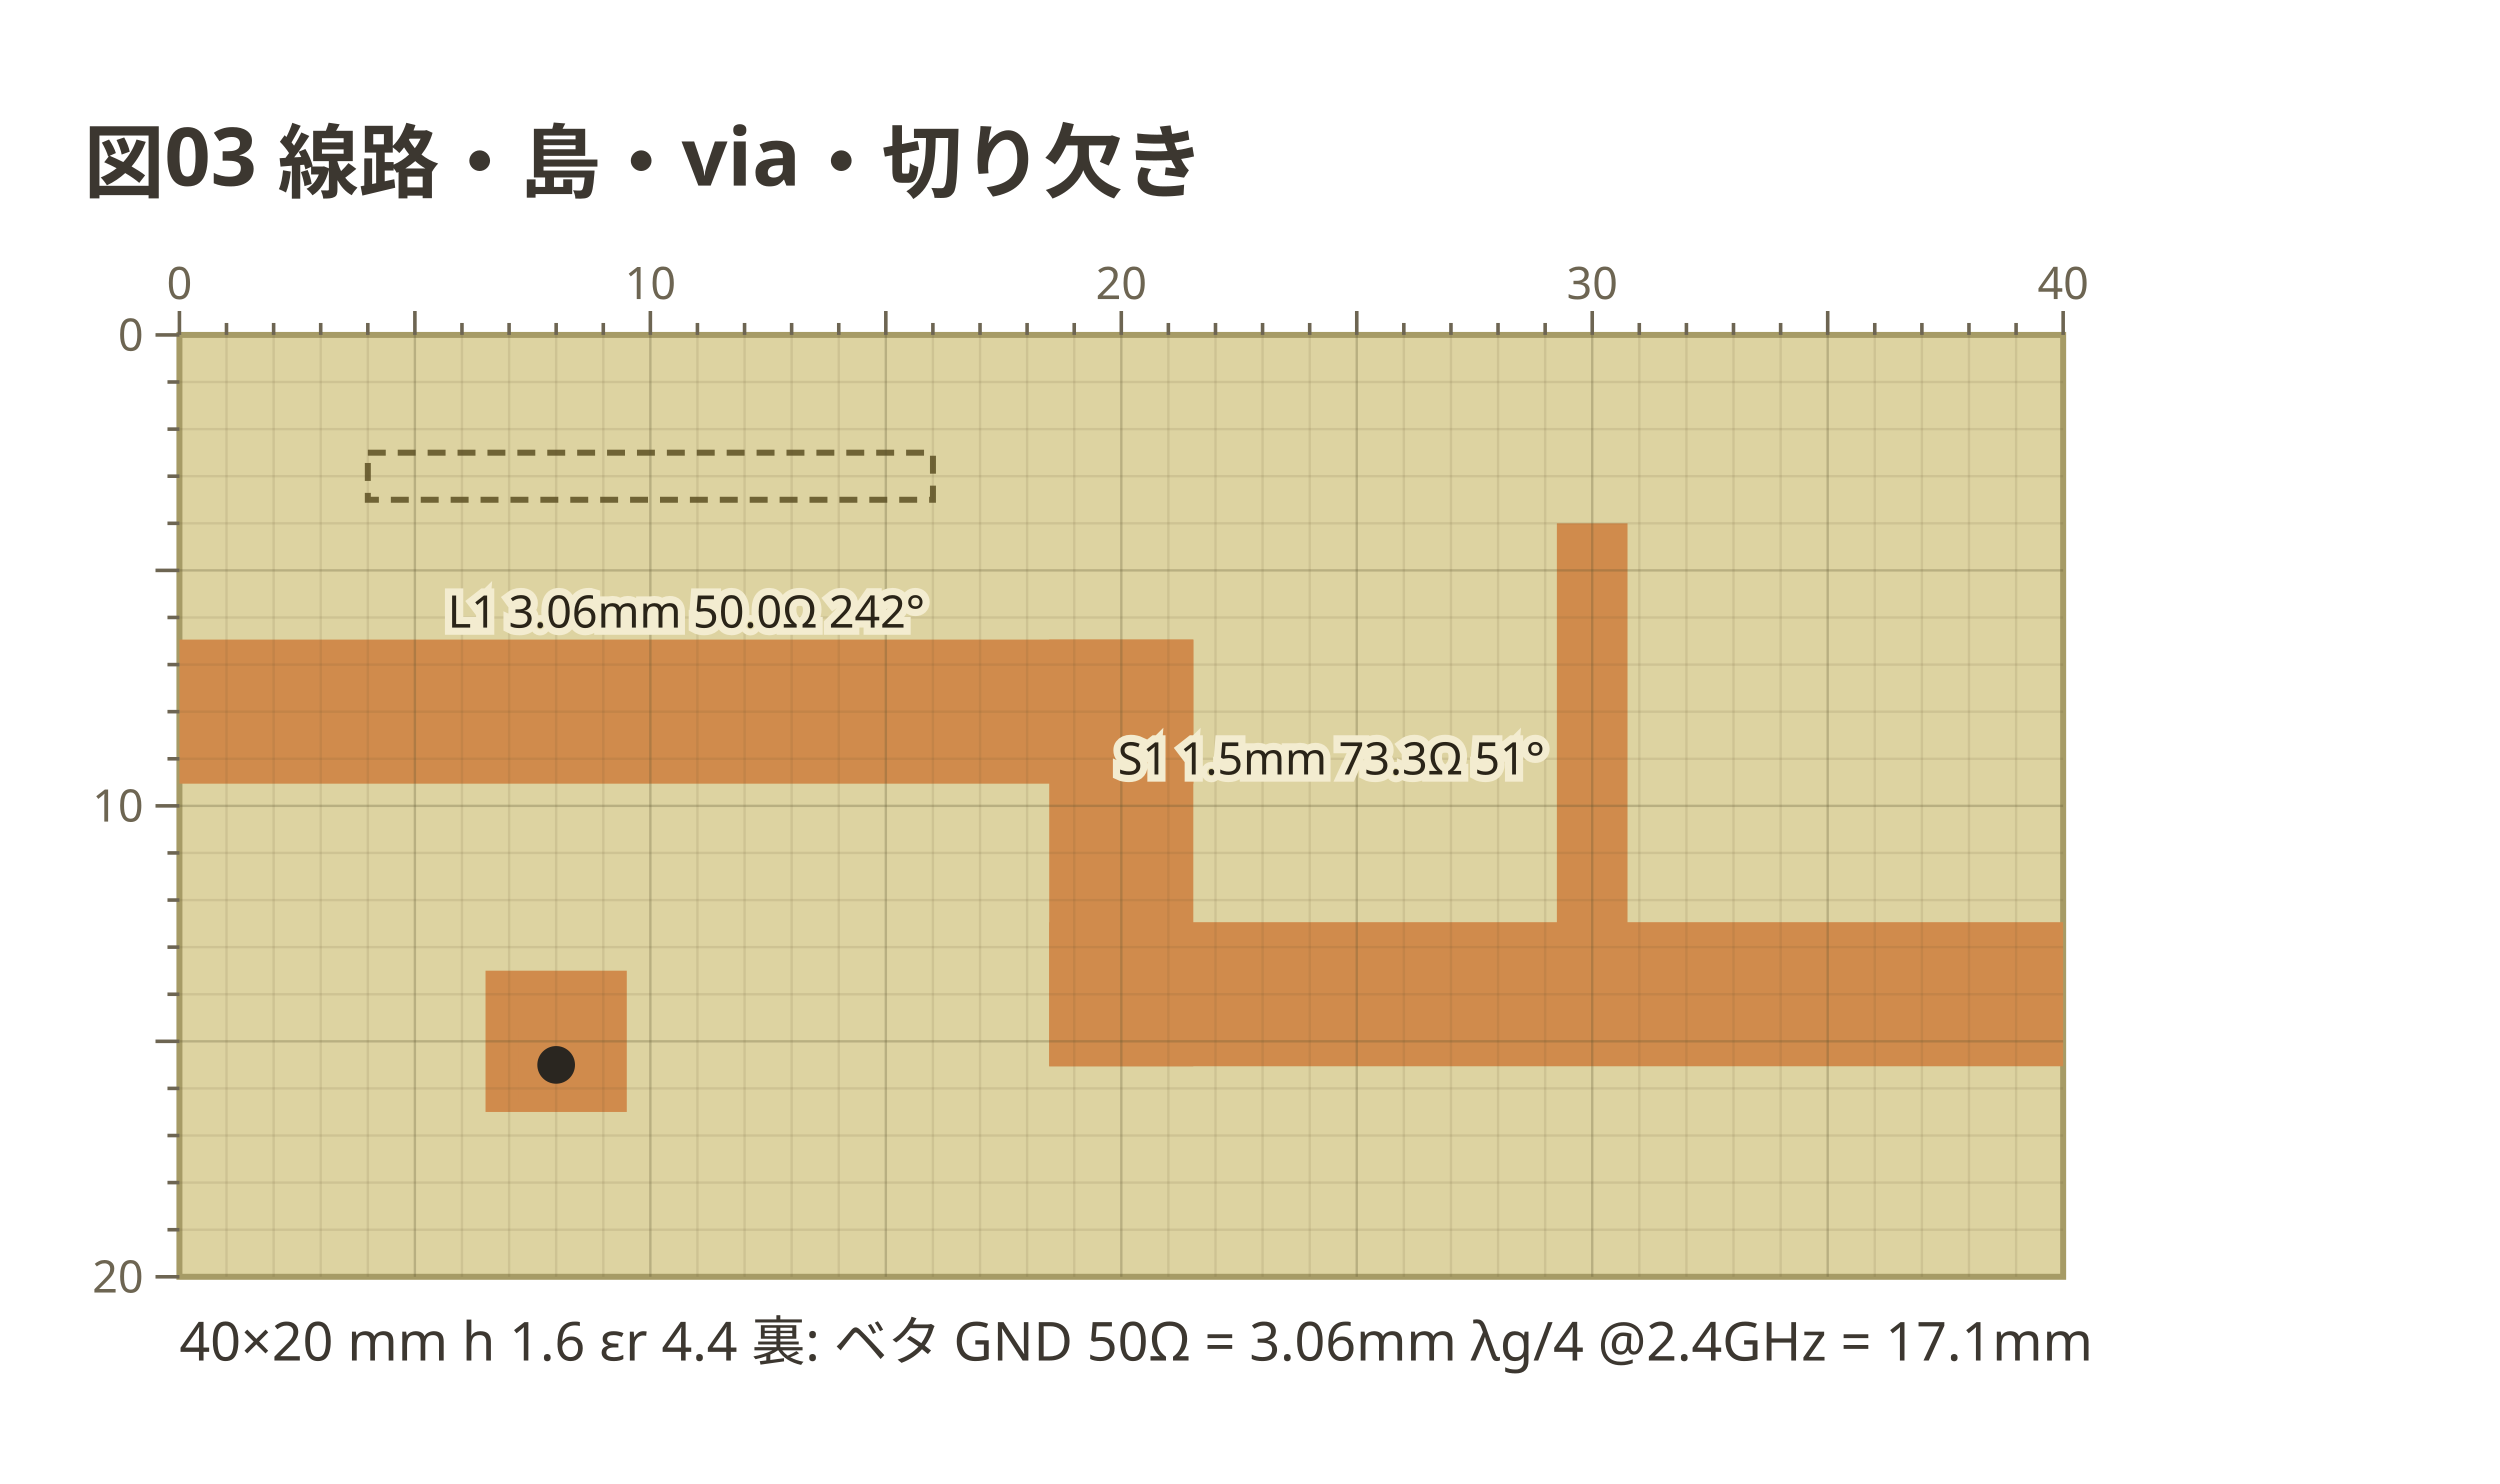
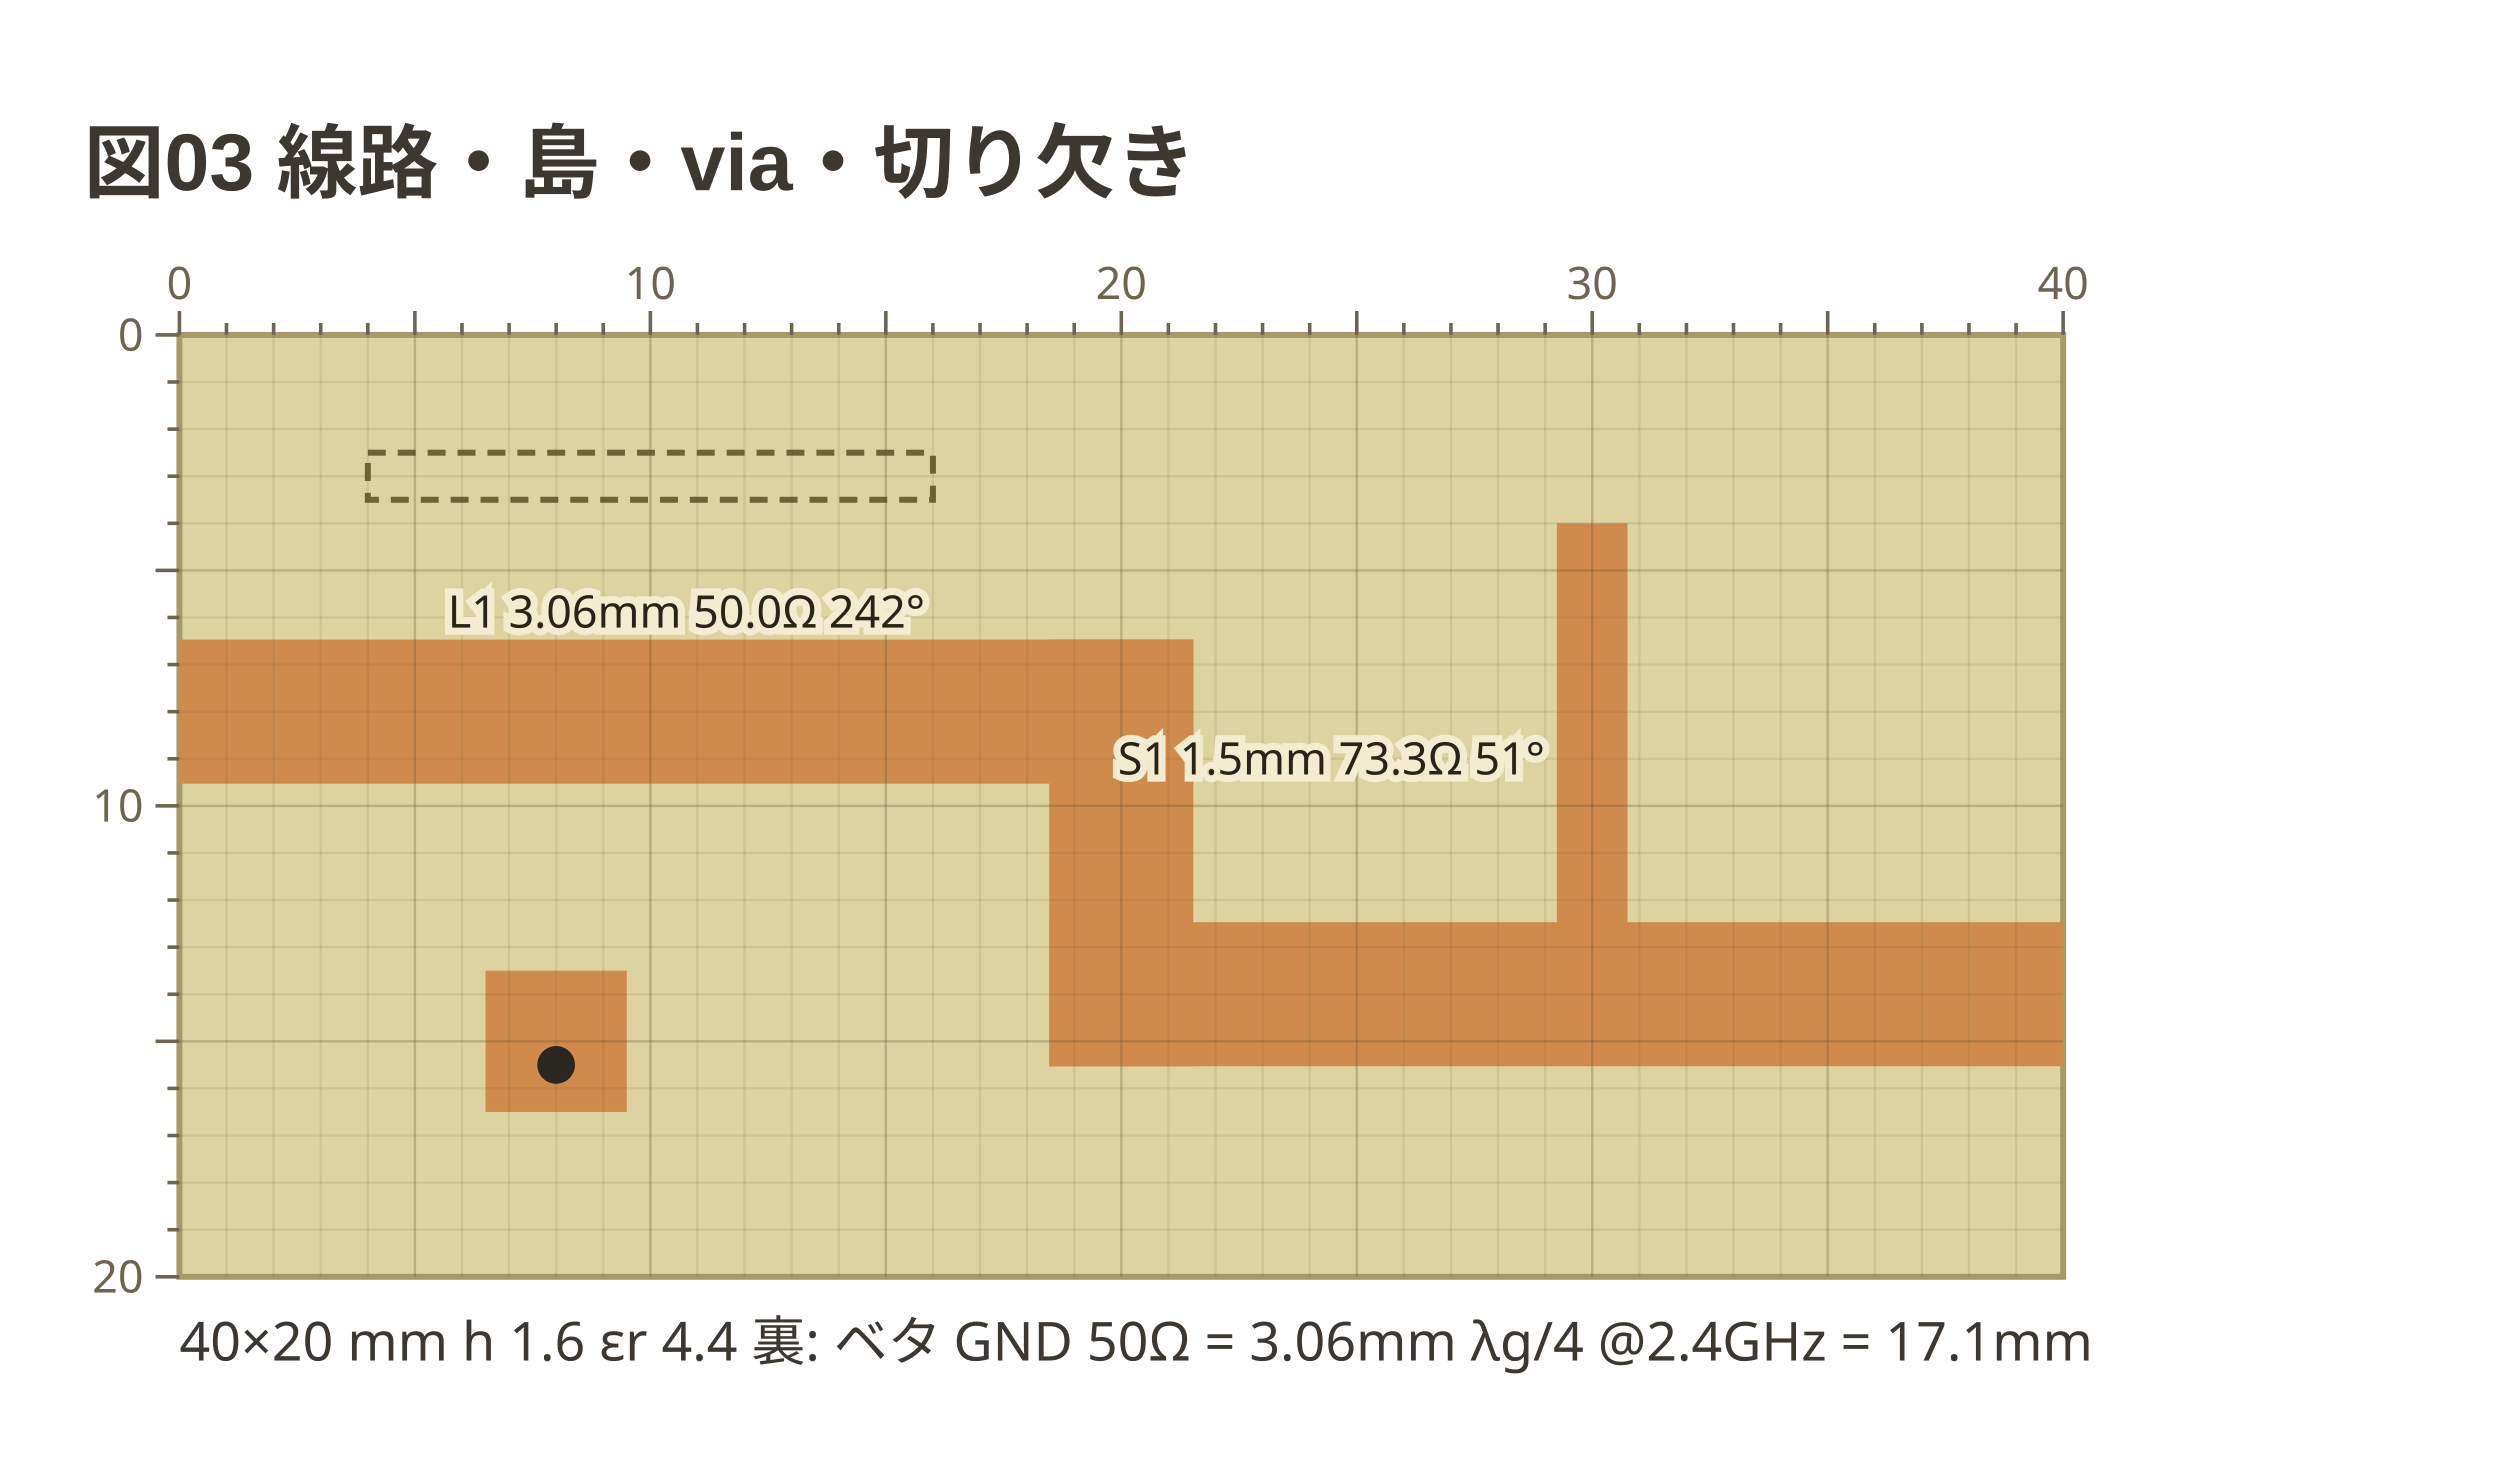
- <svg xmlns="http://www.w3.org/2000/svg" viewBox="0 0 418 248" width="418" height="248" data-copper-fence="0.1.0" role="img">
-   <text x="14" y="32" text-anchor="start" font-family="ui-sans-serif, system-ui, sans-serif" fill="#3c3730" font-size="13.5" font-weight="600">図03 線路・島・via・切り欠き</text>
+ <svg xmlns="http://www.w3.org/2000/svg" viewBox="0 0 418 248" width="418" height="248" data-copper-fence="0.1.1" role="img">
+   <text x="14" y="32" text-anchor="start" font-family="'Segoe UI', 'Helvetica Neue', Arial, 'Noto Sans', 'Hiragino Sans', 'Yu Gothic UI', 'Noto Sans CJK JP', sans-serif" fill="#3c3730" font-size="13.5" font-weight="600">図03 線路・島・via・切り欠き</text>
  <rect x="30" y="56" width="314.96" height="157.48" fill="#ddd3a1" stroke="#a69b66" stroke-width="1" />
  <rect x="61.5" y="75.69" width="94.49" height="7.87" fill="none" stroke="#6f6335" stroke-width="1" stroke-dasharray="3 2" />
  <g data-net="L1" fill="#d08b4c">
    <rect x="30" y="106.94" width="169.53" height="24.09" />
    <rect x="175.43" y="106.94" width="24.09" height="71.34" />
    <rect x="175.43" y="154.19" width="169.53" height="24.09" />
    <rect x="260.31" y="87.5" width="11.81" height="78.74" />
  </g>
  <g data-net="P1" fill="#d08b4c">
    <rect x="81.18" y="162.3" width="23.62" height="23.62" />
    <rect x="86.69" y="171.75" width="12.6" height="12.6" />
  </g>
  <g stroke="#5c5230" stroke-width="0.4">
    <line x1="37.87" y1="56" x2="37.87" y2="213.48" stroke-opacity="0.12" />
    <line x1="45.75" y1="56" x2="45.75" y2="213.48" stroke-opacity="0.12" />
    <line x1="53.62" y1="56" x2="53.62" y2="213.48" stroke-opacity="0.12" />
    <line x1="61.5" y1="56" x2="61.5" y2="213.48" stroke-opacity="0.12" />
    <line x1="69.37" y1="56" x2="69.37" y2="213.48" stroke-opacity="0.28" />
    <line x1="77.24" y1="56" x2="77.24" y2="213.48" stroke-opacity="0.12" />
    <line x1="85.12" y1="56" x2="85.12" y2="213.48" stroke-opacity="0.12" />
    <line x1="92.99" y1="56" x2="92.99" y2="213.48" stroke-opacity="0.12" />
    <line x1="100.87" y1="56" x2="100.87" y2="213.48" stroke-opacity="0.12" />
    <line x1="108.74" y1="56" x2="108.74" y2="213.48" stroke-opacity="0.28" />
    <line x1="116.61" y1="56" x2="116.61" y2="213.48" stroke-opacity="0.12" />
    <line x1="124.49" y1="56" x2="124.49" y2="213.48" stroke-opacity="0.12" />
    <line x1="132.36" y1="56" x2="132.36" y2="213.48" stroke-opacity="0.12" />
    <line x1="140.24" y1="56" x2="140.24" y2="213.48" stroke-opacity="0.12" />
    <line x1="148.11" y1="56" x2="148.11" y2="213.48" stroke-opacity="0.28" />
    <line x1="155.98" y1="56" x2="155.98" y2="213.48" stroke-opacity="0.12" />
    <line x1="163.86" y1="56" x2="163.86" y2="213.48" stroke-opacity="0.12" />
    <line x1="171.73" y1="56" x2="171.73" y2="213.48" stroke-opacity="0.12" />
    <line x1="179.61" y1="56" x2="179.61" y2="213.48" stroke-opacity="0.12" />
    <line x1="187.48" y1="56" x2="187.48" y2="213.48" stroke-opacity="0.28" />
    <line x1="195.35" y1="56" x2="195.35" y2="213.48" stroke-opacity="0.12" />
    <line x1="203.23" y1="56" x2="203.23" y2="213.48" stroke-opacity="0.12" />
    <line x1="211.1" y1="56" x2="211.1" y2="213.48" stroke-opacity="0.12" />
    <line x1="218.98" y1="56" x2="218.98" y2="213.48" stroke-opacity="0.12" />
    <line x1="226.85" y1="56" x2="226.85" y2="213.48" stroke-opacity="0.28" />
    <line x1="234.72" y1="56" x2="234.72" y2="213.48" stroke-opacity="0.12" />
    <line x1="242.6" y1="56" x2="242.6" y2="213.48" stroke-opacity="0.12" />
    <line x1="250.47" y1="56" x2="250.47" y2="213.48" stroke-opacity="0.12" />
    <line x1="258.35" y1="56" x2="258.35" y2="213.48" stroke-opacity="0.12" />
    <line x1="266.22" y1="56" x2="266.22" y2="213.48" stroke-opacity="0.28" />
    <line x1="274.09" y1="56" x2="274.09" y2="213.48" stroke-opacity="0.12" />
    <line x1="281.97" y1="56" x2="281.97" y2="213.48" stroke-opacity="0.12" />
    <line x1="289.84" y1="56" x2="289.84" y2="213.48" stroke-opacity="0.12" />
    <line x1="297.72" y1="56" x2="297.72" y2="213.48" stroke-opacity="0.12" />
    <line x1="305.59" y1="56" x2="305.59" y2="213.48" stroke-opacity="0.28" />
    <line x1="313.46" y1="56" x2="313.46" y2="213.48" stroke-opacity="0.12" />
    <line x1="321.34" y1="56" x2="321.34" y2="213.48" stroke-opacity="0.12" />
    <line x1="329.21" y1="56" x2="329.21" y2="213.48" stroke-opacity="0.12" />
    <line x1="337.09" y1="56" x2="337.09" y2="213.48" stroke-opacity="0.12" />
    <line x1="30" y1="63.87" x2="344.96" y2="63.87" stroke-opacity="0.12" />
    <line x1="30" y1="71.75" x2="344.96" y2="71.75" stroke-opacity="0.12" />
    <line x1="30" y1="79.62" x2="344.96" y2="79.62" stroke-opacity="0.12" />
    <line x1="30" y1="87.5" x2="344.96" y2="87.5" stroke-opacity="0.12" />
    <line x1="30" y1="95.37" x2="344.96" y2="95.37" stroke-opacity="0.28" />
    <line x1="30" y1="103.24" x2="344.96" y2="103.24" stroke-opacity="0.12" />
    <line x1="30" y1="111.12" x2="344.96" y2="111.12" stroke-opacity="0.12" />
    <line x1="30" y1="118.99" x2="344.96" y2="118.99" stroke-opacity="0.12" />
    <line x1="30" y1="126.87" x2="344.96" y2="126.87" stroke-opacity="0.12" />
    <line x1="30" y1="134.74" x2="344.96" y2="134.74" stroke-opacity="0.28" />
    <line x1="30" y1="142.61" x2="344.96" y2="142.61" stroke-opacity="0.12" />
    <line x1="30" y1="150.49" x2="344.96" y2="150.49" stroke-opacity="0.12" />
    <line x1="30" y1="158.36" x2="344.96" y2="158.36" stroke-opacity="0.12" />
    <line x1="30" y1="166.24" x2="344.96" y2="166.24" stroke-opacity="0.12" />
    <line x1="30" y1="174.11" x2="344.96" y2="174.11" stroke-opacity="0.28" />
    <line x1="30" y1="181.98" x2="344.96" y2="181.98" stroke-opacity="0.12" />
    <line x1="30" y1="189.86" x2="344.96" y2="189.86" stroke-opacity="0.12" />
    <line x1="30" y1="197.73" x2="344.96" y2="197.73" stroke-opacity="0.12" />
    <line x1="30" y1="205.61" x2="344.96" y2="205.61" stroke-opacity="0.12" />
  </g>
  <circle cx="92.99" cy="178.05" r="3.15" fill="#2a2620" />
  <text x="114.76" y="104.94" text-anchor="middle" font-family="ui-sans-serif, system-ui, sans-serif" stroke="#f3ecd0" stroke-width="2.4" paint-order="stroke" fill="#2a2418" font-size="7.5">L1 3.06mm 50.0Ω 242°</text>
  <text x="258.31" y="129.49" text-anchor="end" font-family="ui-sans-serif, system-ui, sans-serif" stroke="#f3ecd0" stroke-width="2.4" paint-order="stroke" fill="#2a2418" font-size="7.5">S1 1.5mm 73.3Ω 51°</text>
  <g stroke="#6d6552" stroke-width="0.6">
    <line x1="30" y1="52" x2="30" y2="56" />
    <text x="30" y="50" text-anchor="middle" font-family="ui-sans-serif, system-ui, sans-serif" fill="#6d6552" font-size="7.5" stroke="none">0</text>
    <line x1="37.87" y1="54" x2="37.87" y2="56" />
    <line x1="45.75" y1="54" x2="45.75" y2="56" />
    <line x1="53.62" y1="54" x2="53.62" y2="56" />
    <line x1="61.5" y1="54" x2="61.5" y2="56" />
    <line x1="69.37" y1="52" x2="69.37" y2="56" />
    <line x1="77.24" y1="54" x2="77.24" y2="56" />
    <line x1="85.12" y1="54" x2="85.12" y2="56" />
    <line x1="92.99" y1="54" x2="92.99" y2="56" />
    <line x1="100.87" y1="54" x2="100.87" y2="56" />
    <line x1="108.74" y1="52" x2="108.74" y2="56" />
    <text x="108.74" y="50" text-anchor="middle" font-family="ui-sans-serif, system-ui, sans-serif" fill="#6d6552" font-size="7.5" stroke="none">10</text>
    <line x1="116.61" y1="54" x2="116.61" y2="56" />
    <line x1="124.49" y1="54" x2="124.49" y2="56" />
    <line x1="132.36" y1="54" x2="132.36" y2="56" />
    <line x1="140.24" y1="54" x2="140.24" y2="56" />
    <line x1="148.11" y1="52" x2="148.11" y2="56" />
    <line x1="155.98" y1="54" x2="155.98" y2="56" />
    <line x1="163.86" y1="54" x2="163.86" y2="56" />
    <line x1="171.73" y1="54" x2="171.73" y2="56" />
    <line x1="179.61" y1="54" x2="179.61" y2="56" />
    <line x1="187.48" y1="52" x2="187.48" y2="56" />
    <text x="187.48" y="50" text-anchor="middle" font-family="ui-sans-serif, system-ui, sans-serif" fill="#6d6552" font-size="7.5" stroke="none">20</text>
    <line x1="195.35" y1="54" x2="195.35" y2="56" />
    <line x1="203.23" y1="54" x2="203.23" y2="56" />
    <line x1="211.1" y1="54" x2="211.1" y2="56" />
    <line x1="218.98" y1="54" x2="218.98" y2="56" />
    <line x1="226.85" y1="52" x2="226.85" y2="56" />
    <line x1="234.72" y1="54" x2="234.72" y2="56" />
    <line x1="242.6" y1="54" x2="242.6" y2="56" />
    <line x1="250.47" y1="54" x2="250.47" y2="56" />
    <line x1="258.35" y1="54" x2="258.35" y2="56" />
    <line x1="266.22" y1="52" x2="266.22" y2="56" />
    <text x="266.22" y="50" text-anchor="middle" font-family="ui-sans-serif, system-ui, sans-serif" fill="#6d6552" font-size="7.5" stroke="none">30</text>
    <line x1="274.09" y1="54" x2="274.09" y2="56" />
    <line x1="281.97" y1="54" x2="281.97" y2="56" />
    <line x1="289.84" y1="54" x2="289.84" y2="56" />
    <line x1="297.72" y1="54" x2="297.72" y2="56" />
    <line x1="305.59" y1="52" x2="305.59" y2="56" />
    <line x1="313.46" y1="54" x2="313.46" y2="56" />
    <line x1="321.34" y1="54" x2="321.34" y2="56" />
    <line x1="329.21" y1="54" x2="329.21" y2="56" />
    <line x1="337.09" y1="54" x2="337.09" y2="56" />
    <line x1="344.96" y1="52" x2="344.96" y2="56" />
    <text x="344.96" y="50" text-anchor="middle" font-family="ui-sans-serif, system-ui, sans-serif" fill="#6d6552" font-size="7.5" stroke="none">40</text>
    <line x1="26" y1="56" x2="30" y2="56" />
    <text x="24" y="58.63" text-anchor="end" font-family="ui-sans-serif, system-ui, sans-serif" fill="#6d6552" font-size="7.5" stroke="none">0</text>
    <line x1="28" y1="63.87" x2="30" y2="63.87" />
    <line x1="28" y1="71.75" x2="30" y2="71.75" />
    <line x1="28" y1="79.62" x2="30" y2="79.62" />
    <line x1="28" y1="87.5" x2="30" y2="87.5" />
    <line x1="26" y1="95.37" x2="30" y2="95.37" />
    <line x1="28" y1="103.24" x2="30" y2="103.24" />
    <line x1="28" y1="111.12" x2="30" y2="111.12" />
    <line x1="28" y1="118.99" x2="30" y2="118.99" />
    <line x1="28" y1="126.87" x2="30" y2="126.87" />
    <line x1="26" y1="134.74" x2="30" y2="134.74" />
    <text x="24" y="137.37" text-anchor="end" font-family="ui-sans-serif, system-ui, sans-serif" fill="#6d6552" font-size="7.5" stroke="none">10</text>
    <line x1="28" y1="142.61" x2="30" y2="142.61" />
    <line x1="28" y1="150.49" x2="30" y2="150.49" />
    <line x1="28" y1="158.36" x2="30" y2="158.36" />
    <line x1="28" y1="166.24" x2="30" y2="166.24" />
    <line x1="26" y1="174.11" x2="30" y2="174.11" />
    <line x1="28" y1="181.98" x2="30" y2="181.98" />
    <line x1="28" y1="189.86" x2="30" y2="189.86" />
    <line x1="28" y1="197.73" x2="30" y2="197.73" />
    <line x1="28" y1="205.61" x2="30" y2="205.61" />
    <line x1="26" y1="213.48" x2="30" y2="213.48" />
    <text x="24" y="216.11" text-anchor="end" font-family="ui-sans-serif, system-ui, sans-serif" fill="#6d6552" font-size="7.5" stroke="none">20</text>
  </g>
  <text x="30" y="227.48" text-anchor="start" font-family="ui-sans-serif, system-ui, sans-serif" fill="#3c3730" font-size="9">40×20 mm  h 1.6  εr 4.4  裏: ベタ GND   50Ω = 3.06mm   λg/4 @2.4GHz = 17.1mm</text>
</svg>
